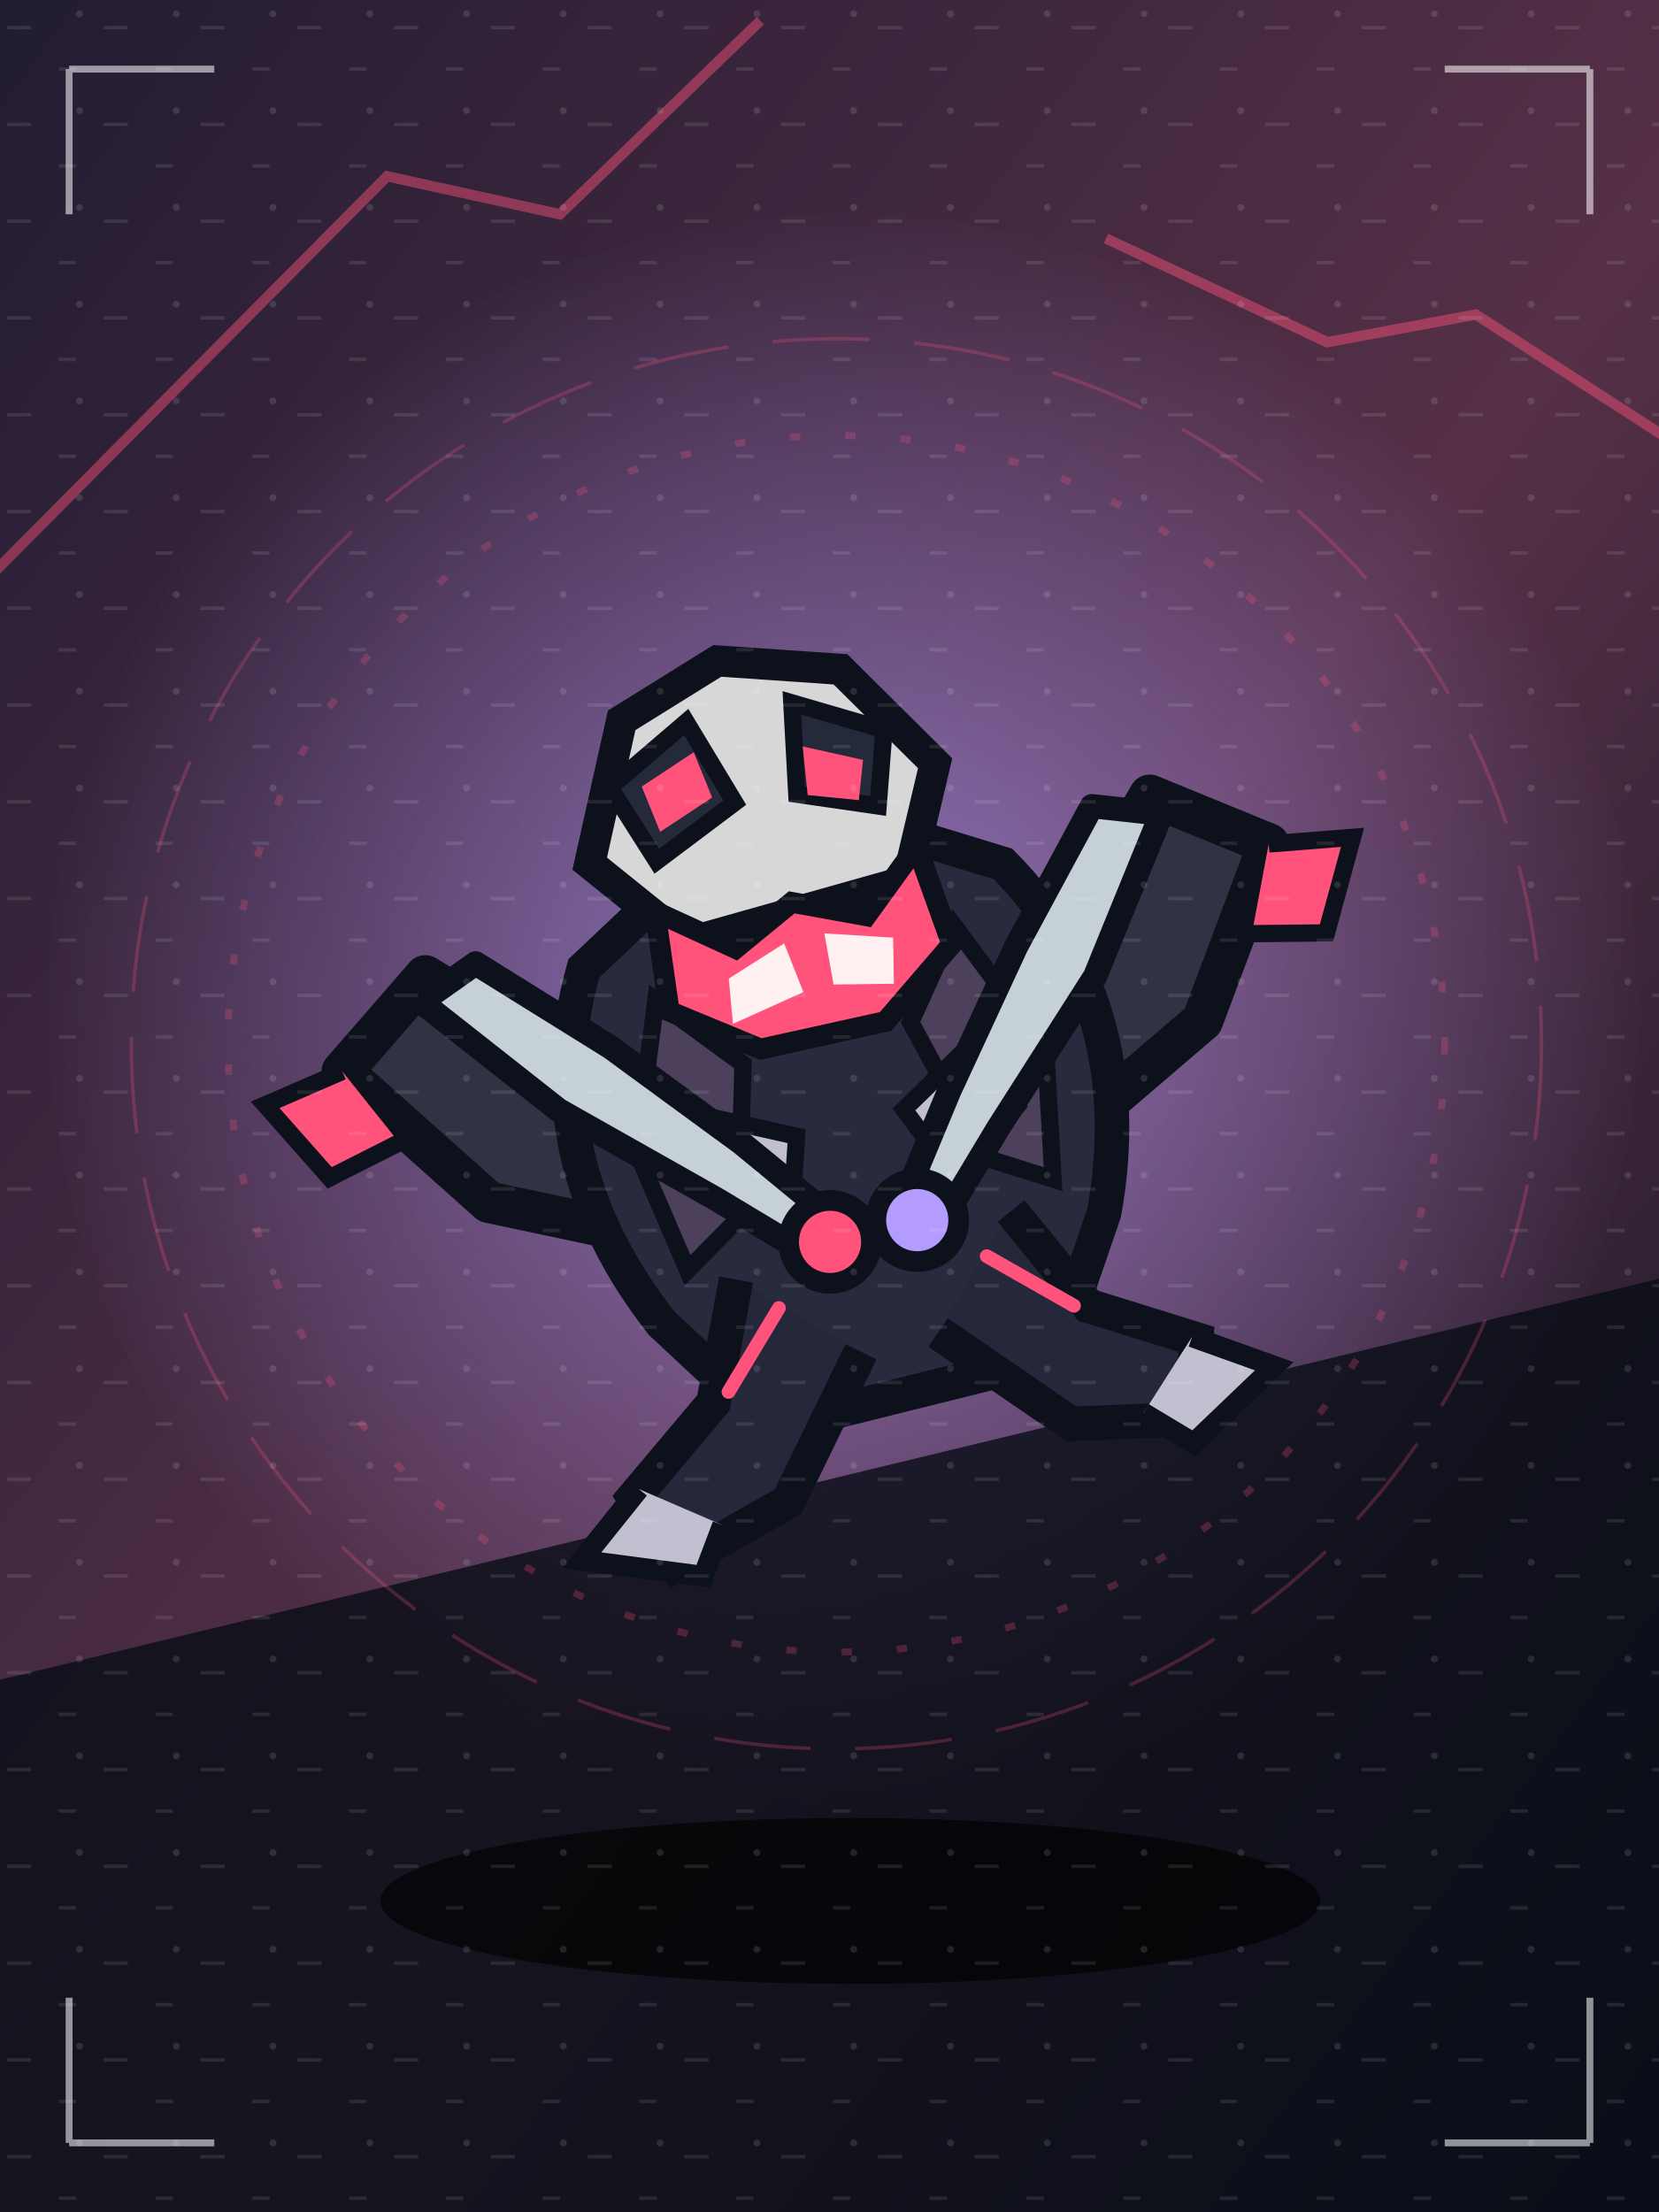
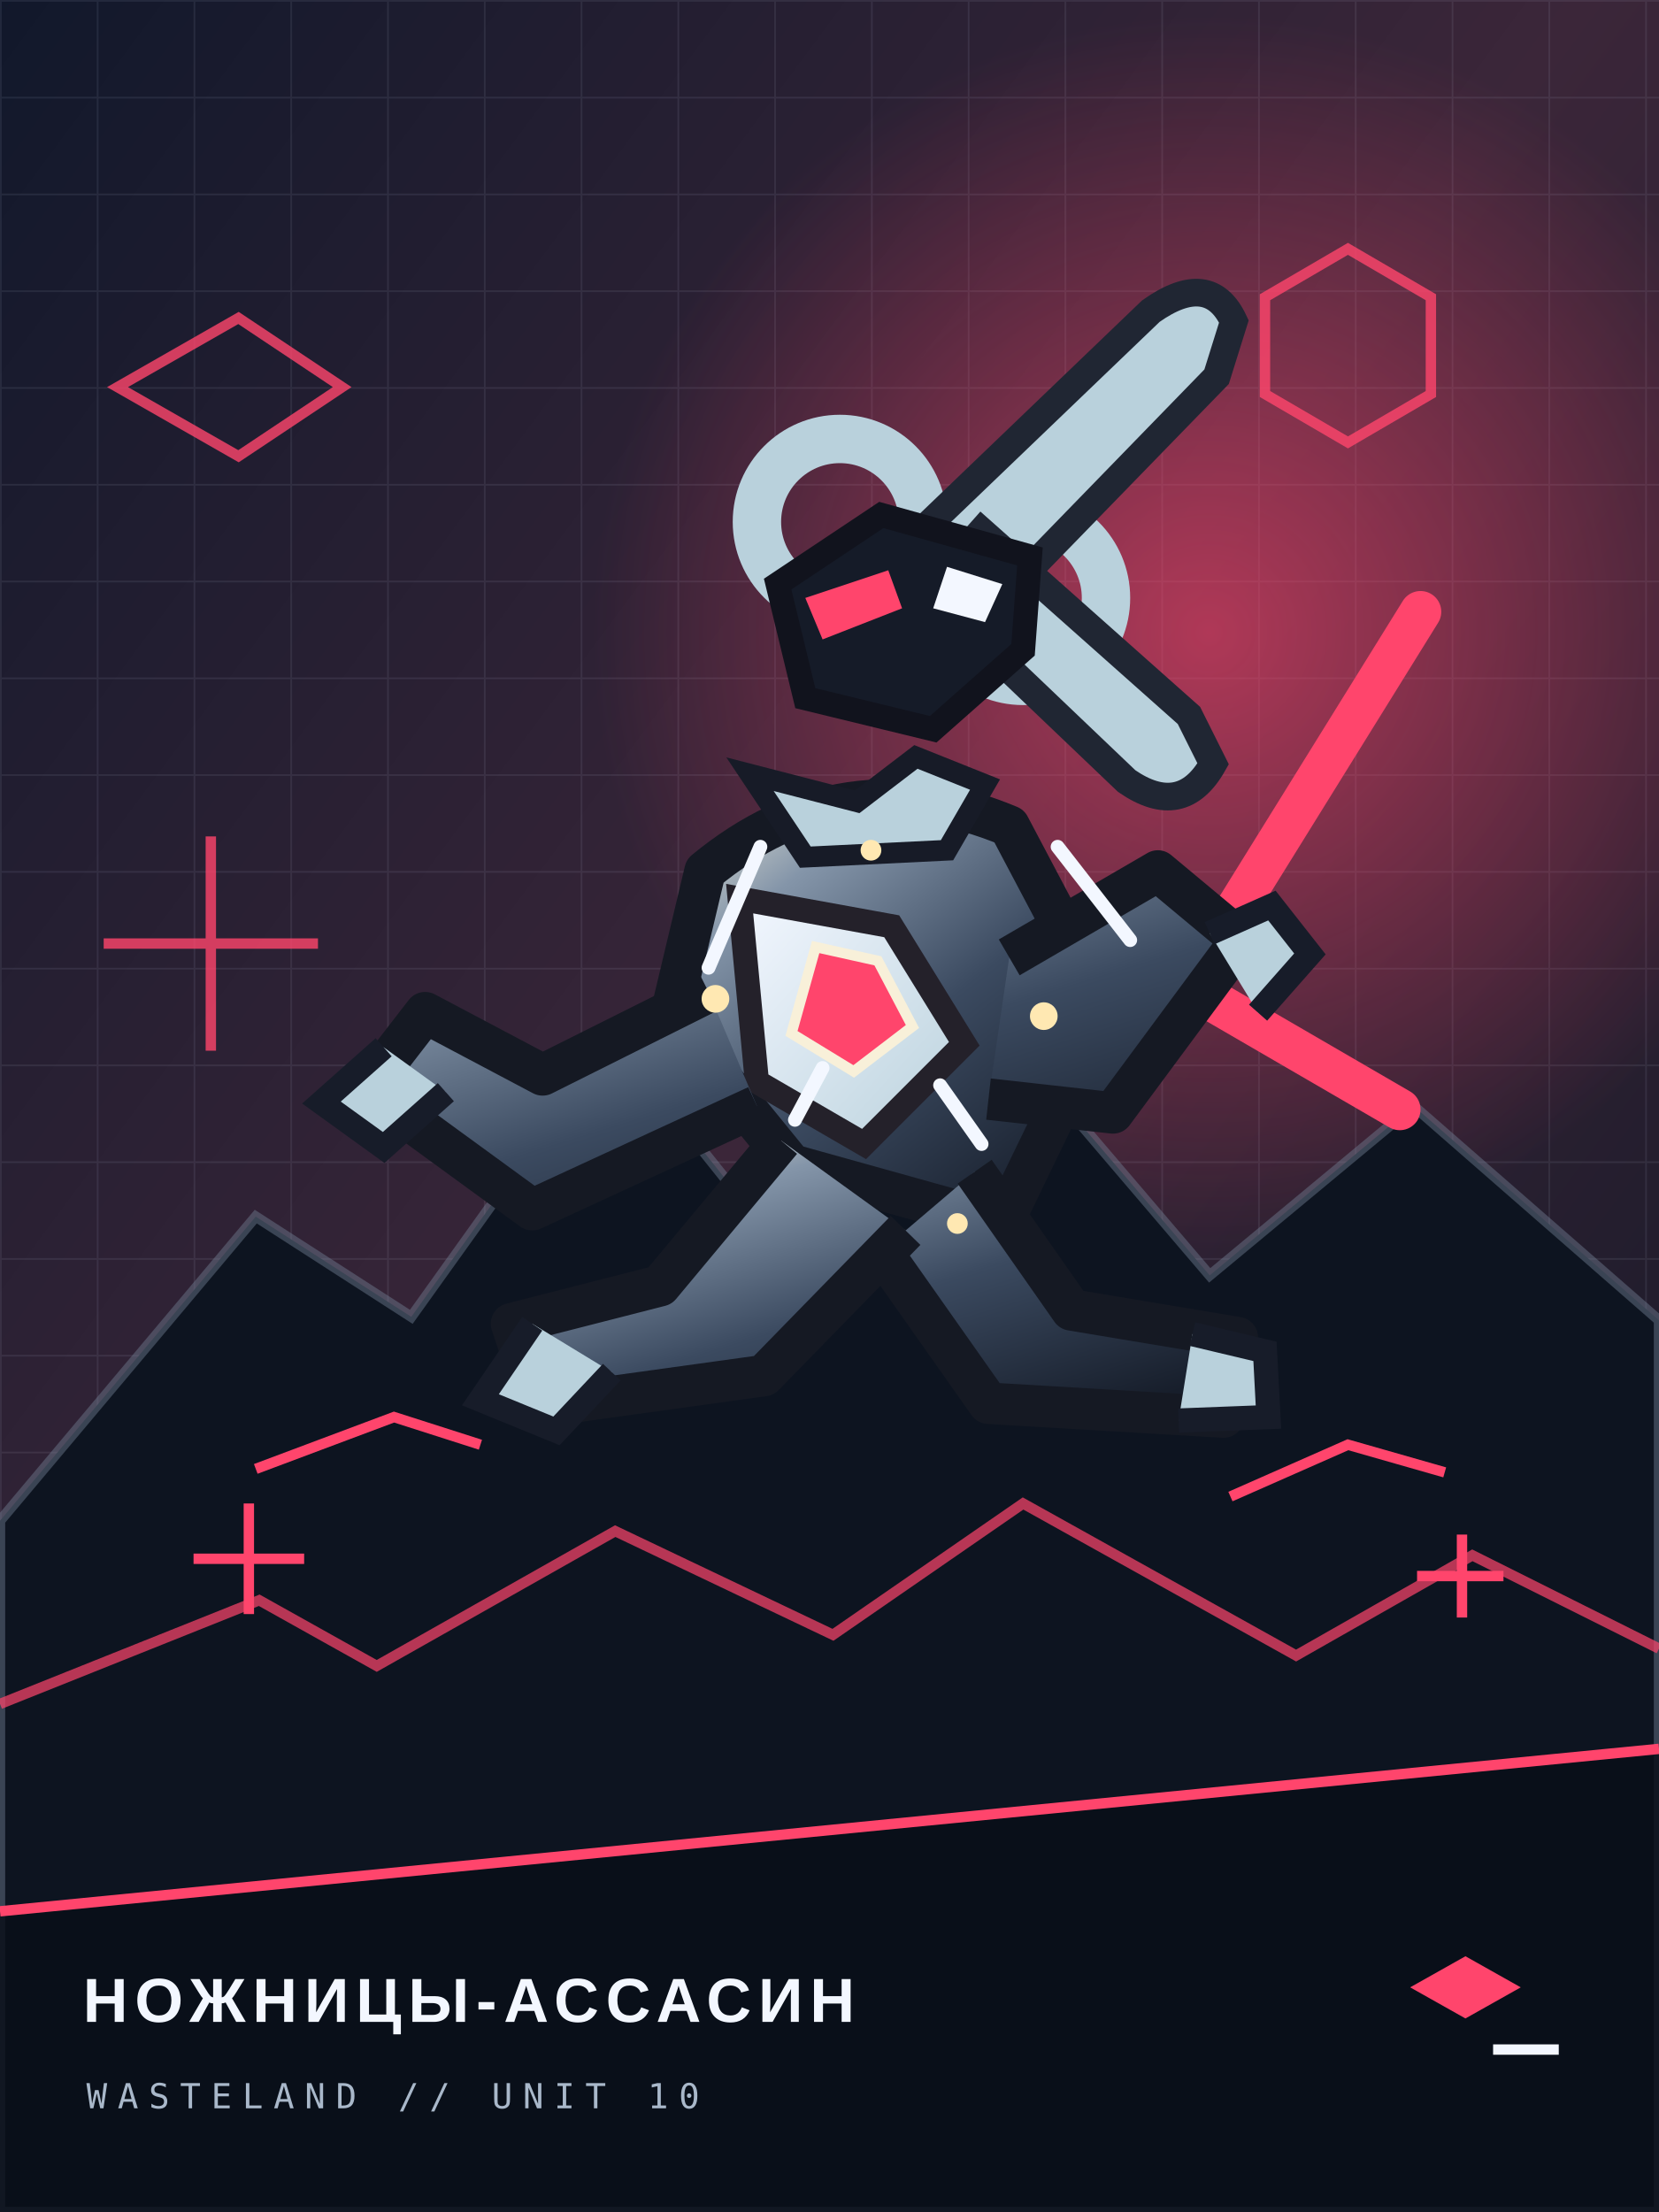
<svg xmlns="http://www.w3.org/2000/svg" width="480" height="640" viewBox="0 0 480 640">
  <defs>
-     <linearGradient id="bg" x2="1" y2="1">
-       <stop stop-color="#211c32" />
-       <stop offset=".55" stop-color="#563047" />
-       <stop offset="1" stop-color="#101421" />
+     <linearGradient id="bg" x1="0" y1="0" x2="1" y2="1">
+       <stop stop-color="#11182b" />
+       <stop offset=".48" stop-color="#3b2639" />
+       <stop offset="1" stop-color="#111725" />
    </linearGradient>
    <linearGradient id="metal" x1="0" y1="0" x2=".8" y2="1">
-       <stop stop-color="#f3f0dc" />
-       <stop offset=".25" stop-color="#8b9a9e" />
-       <stop offset=".58" stop-color="#45515f" />
-       <stop offset="1" stop-color="#1a2430" />
+       <stop stop-color="#f2f0df" />
+       <stop offset=".25" stop-color="#8495a9" />
+       <stop offset=".6" stop-color="#3b4a60" />
+       <stop offset="1" stop-color="#171e2b" />
    </linearGradient>
-     <linearGradient id="cloth" x2="1" y2="1">
-       <stop stop-color="#536574" />
-       <stop offset=".5" stop-color="#263444" />
-       <stop offset="1" stop-color="#111925" />
+     <linearGradient id="accent" x1="0" y1="0" x2="1" y2="1">
+       <stop stop-color="#f3f7ff" />
+       <stop offset="1" stop-color="#b9d1dc" />
    </linearGradient>
-     <linearGradient id="accent" x2=".8" y2="1">
-       <stop stop-color="#fff0a2" />
-       <stop offset=".3" stop-color="#ff537b" />
-       <stop offset="1" stop-color="#b49cff" />
-     </linearGradient>
-     <radialGradient id="halo">
-       <stop stop-color="#b49cff" stop-opacity=".65" />
-       <stop offset="1" stop-color="#b49cff" stop-opacity="0" />
+     <radialGradient id="flare">
+       <stop stop-color="#ff456c" stop-opacity=".6" />
+       <stop offset="1" stop-color="#ff456c" stop-opacity="0" />
    </radialGradient>
-     <pattern id="grain" width="28" height="28" patternUnits="userSpaceOnUse">
-       <path d="M2 8h7M17 20h5" stroke="#fff" stroke-opacity=".1" />
-       <circle cx="23" cy="4" r="1" fill="#fff" fill-opacity=".12" />
+     <pattern id="grid" width="28" height="28" patternUnits="userSpaceOnUse">
+       <path d="M28 0H0V28" fill="none" stroke="#dce8ff" stroke-opacity=".08" />
    </pattern>
  </defs>
  <rect width="480" height="640" fill="url(#bg)" />
-   <circle cx="244" cy="292" r="230" fill="url(#halo)" />
-   <path d="M-20 184L112 51l50 11 58-56M320 69l64 30 43-8 65 42" fill="none" stroke="#ff537b" stroke-width="3" opacity=".45" />
-   <path d="M0 486L480 370V640H0Z" fill="#080d15" opacity=".8" />
-   <g fill="none" stroke="#ff537b" opacity=".24">
-     <circle cx="242" cy="302" r="176" stroke-dasharray="3 13" stroke-width="2" />
-     <circle cx="242" cy="302" r="204" stroke-dasharray="28 13" />
+   <rect width="480" height="640" fill="url(#grid)" />
+   <circle cx="350" cy="183" r="180" fill="url(#flare)" />
+   <path d="M0 440L74 352 119 381 177 300 221 355 280 287 350 369 409 320 480 382V640H0Z" fill="#0d1420" stroke="#718094" stroke-opacity=".45" stroke-width="3" />
+   <path d="M0 493l75-30 34 19 69-39 63 30 55-38 79 44 51-29 54 27" fill="none" stroke="#ff456c" stroke-opacity=".7" stroke-width="3" />
+   <g opacity=".8" stroke="#ff456c" stroke-width="3">
+     <path d="M34 112l35-20 30 20-30 20Z" fill="none" />
+     <path d="M390 72l24 14v28l-24 14-24-14V86Z" fill="none" />
+     <path d="M30 273h62m-31-31v62" />
  </g>
-   <ellipse cx="246" cy="550" rx="136" ry="24" fill="#000" opacity=".65" />
-   <g transform="translate(246 329) rotate(-14)">
-     <path d="M-59 -25L-108 -75L-138 -54L-106 -7L-67 12M58 -24L108 -75L138 -53L107 -8L67 12" fill="#313345" stroke="#0d111b" stroke-width="12" stroke-linejoin="round" />
-     <path d="M-138 -54l-24 4 13 25 22 -5M138 -53l24 4 -14 25 -21 -5" fill="#ff537b" stroke="#0d111b" stroke-width="5" />
-     <path d="M-63 -66Q-91 -17 -66 39L-42 76L42 76L66 39Q91 -17 62 -66L32 -84L-31 -84Z" fill="#282a3e" stroke="#0d111b" stroke-width="10" />
-     <path d="M-45 -52L-25 -28L-37 15L-55 26L-61 -11ZM44 -52L25 -28L36 15L54 26L61 -11Z" fill="#4c405d" stroke="#0d111b" stroke-width="5" />
-     <path d="M-54 -95L-35 -133L-4 -143L30 -132L50 -99L34 -68L-32 -66Z" fill="#d8d7d8" stroke="#0d111b" stroke-width="9" />
-     <path d="M-43 -115L-17 -128L-9 -102L-35 -91ZM14 -126L38 -112L31 -91L9 -100Z" fill="#242a3a" stroke="#0d111b" stroke-width="5" />
-     <path d="M-34 -113L-17 -119L-15 -105L-32 -99ZM14 -113L30 -105L26 -94L12 -99Z" fill="#ff537b" />
-     <path d="M-39 -77L-19 -61L0 -70L20 -61L39 -77L42 -47L18 -30L-19 -31L-42 -48Z" fill="#ff537b" stroke="#0d111b" stroke-width="6" />
-     <path d="M-23 -53L-5 -59L-3 -44L-25 -40ZM7 -59L26 -53L23 -40L6 -44Z" fill="#fff0f2" />
-     <path d="M-41 -17L-15 -4L-22 18L-44 6ZM17 -4L41 -18L49 3L27 20Z" fill="#c2bfd1" stroke="#0d111b" stroke-width="5" />
-     <path d="M-42 32L-57 65L-86 86L-79 108L-43 98L-12 61M40 32L55 64L83 81L76 103L42 96L11 61" fill="#25273a" stroke="#0d111b" stroke-width="10" />
-     <path d="M-84 84L-105 100L-72 113L-63 100M82 80L103 94L75 110L63 98" fill="#c2bfd1" stroke="#0d111b" stroke-width="6" />
-     <path d="M-61 -42L-93 -75L-111 -68L-80 -28L-42 8L-17 33L-8 25L-31 -6Z" fill="#c6d0d7" stroke="#0d111b" stroke-width="7" stroke-linejoin="round" />
-     <path d="M60 -42L91 -76L110 -69L80 -28L42 8L17 33L8 25L31 -6Z" fill="#c6d0d7" stroke="#0d111b" stroke-width="7" stroke-linejoin="round" />
-     <circle cx="-13" cy="28" r="12" fill="#ff537b" stroke="#0d111b" stroke-width="6" />
-     <circle cx="13" cy="28" r="12" fill="#b49cff" stroke="#0d111b" stroke-width="6" />
-     <path d="M-32 43L-52 63M30 43L51 63" stroke="#ff537b" stroke-width="4" stroke-linecap="round" />
+   <path d="M344 285L411 177M343 285L405 321" stroke="#ff456c" stroke-width="12" stroke-linecap="round" />
+   <path d="M204 252Q244 219 292 239L320 292 290 354 229 337 194 294Z" fill="url(#metal)" stroke="#151923" stroke-width="12" stroke-linejoin="round" />
+   <path d="M214 260l44 8 21 34-29 29-31-18Z" fill="url(#accent)" stroke="#24212a" stroke-width="7" />
+   <path d="M236 274l18 4 10 19-17 13-18-11Z" fill="#ff456c" stroke="#f8f0d9" stroke-width="3" />
+   <path d="M205 287l-48 24-34-18-17 22 48 35 65-30M292 277l43-25 24 20-37 50-36-4" fill="url(#metal)" stroke="#151923" stroke-width="12" stroke-linejoin="round" />
+   <path d="M111 303l-18 16 18 13 18-16M350 270l18-8 11 14-15 17" fill="#b9d1dc" stroke="#171c29" stroke-width="7" />
+   <path d="M226 330l-35 42-43 11 8 24 65-9 41-42M282 339l28 40 48 8-4 23-68-4-31-44" fill="url(#metal)" stroke="#151923" stroke-width="12" stroke-linejoin="round" />
+   <path d="M154 383l-15 22 22 9 16-17M345 386l21 5 1 19-26 1" fill="#b9d1dc" stroke="#171c29" stroke-width="7" />
+   <circle cx="243" cy="151" r="24" fill="none" stroke="#b9d1dc" stroke-width="14" />
+   <circle cx="296" cy="173" r="24" fill="none" stroke="#b9d1dc" stroke-width="14" />
+   <path d="M259 161L333 90Q350 78 357 93L352 109 282 181M261 164L326 226Q342 237 351 221L344 207 281 151" fill="#b9d1dc" stroke="#202633" stroke-width="8" />
+   <path d="M225 169l30-20 43 12-2 27-26 23-37-9Z" fill="#151b28" stroke="#11131d" stroke-width="7" />
+   <path d="M233 173l24-8 4 11-23 9Z" fill="#ff456c" />
+   <path d="M274 164l16 5-5 11-15-4Z" fill="#f3f7ff" />
+   <path d="M217 224l31 8 17-13 20 8-11 19-41 2Z" fill="#b9d1dc" stroke="#171b27" stroke-width="6" />
+   <path d="M220 245l-15 35m101-35 21 27M238 309l-8 15m42-10 12 17" stroke="#f3f7ff" stroke-width="4" stroke-linecap="round" />
+   <g fill="#ffe8b2">
+     <circle cx="207" cy="289" r="4" />
+     <circle cx="302" cy="294" r="4" />
+     <circle cx="252" cy="246" r="3" />
+     <circle cx="277" cy="354" r="3" />
  </g>
-   <rect width="480" height="640" fill="url(#grain)" />
-   <path d="M20 20h42M20 20v42M460 20h-42M460 20v42M20 620h42M20 620v-42M460 620h-42M460 620v-42" fill="none" stroke="#fff" stroke-opacity=".55" stroke-width="2" />
+   <g stroke="#ff456c" stroke-width="3" fill="none">
+     <path d="M74 425l40-15 25 8M356 433l34-15 28 8" />
+     <path d="M56 451h32m-16-16v32M410 456h25m-12-12v24" />
+   </g>
+   <path d="M0 553L480 506V640H0Z" fill="#090e18" fill-opacity=".82" />
+   <path d="M0 553L480 506" stroke="#ff456c" stroke-width="3" />
+   <text x="24" y="585" font-family="Arial,sans-serif" font-size="18" font-weight="900" fill="#f3f7ff" letter-spacing="2">НОЖНИЦЫ-АССАСИН</text>
+   <text x="25" y="610" font-family="monospace" font-size="10" fill="#a9b8ca" letter-spacing="3">WASTELAND // UNIT 10</text>
+   <path d="M424 566l16 9-16 9-16-9Z" fill="#ff456c" />
+   <path d="M432 593h19" stroke="#f3f7ff" stroke-width="3" />
</svg>
